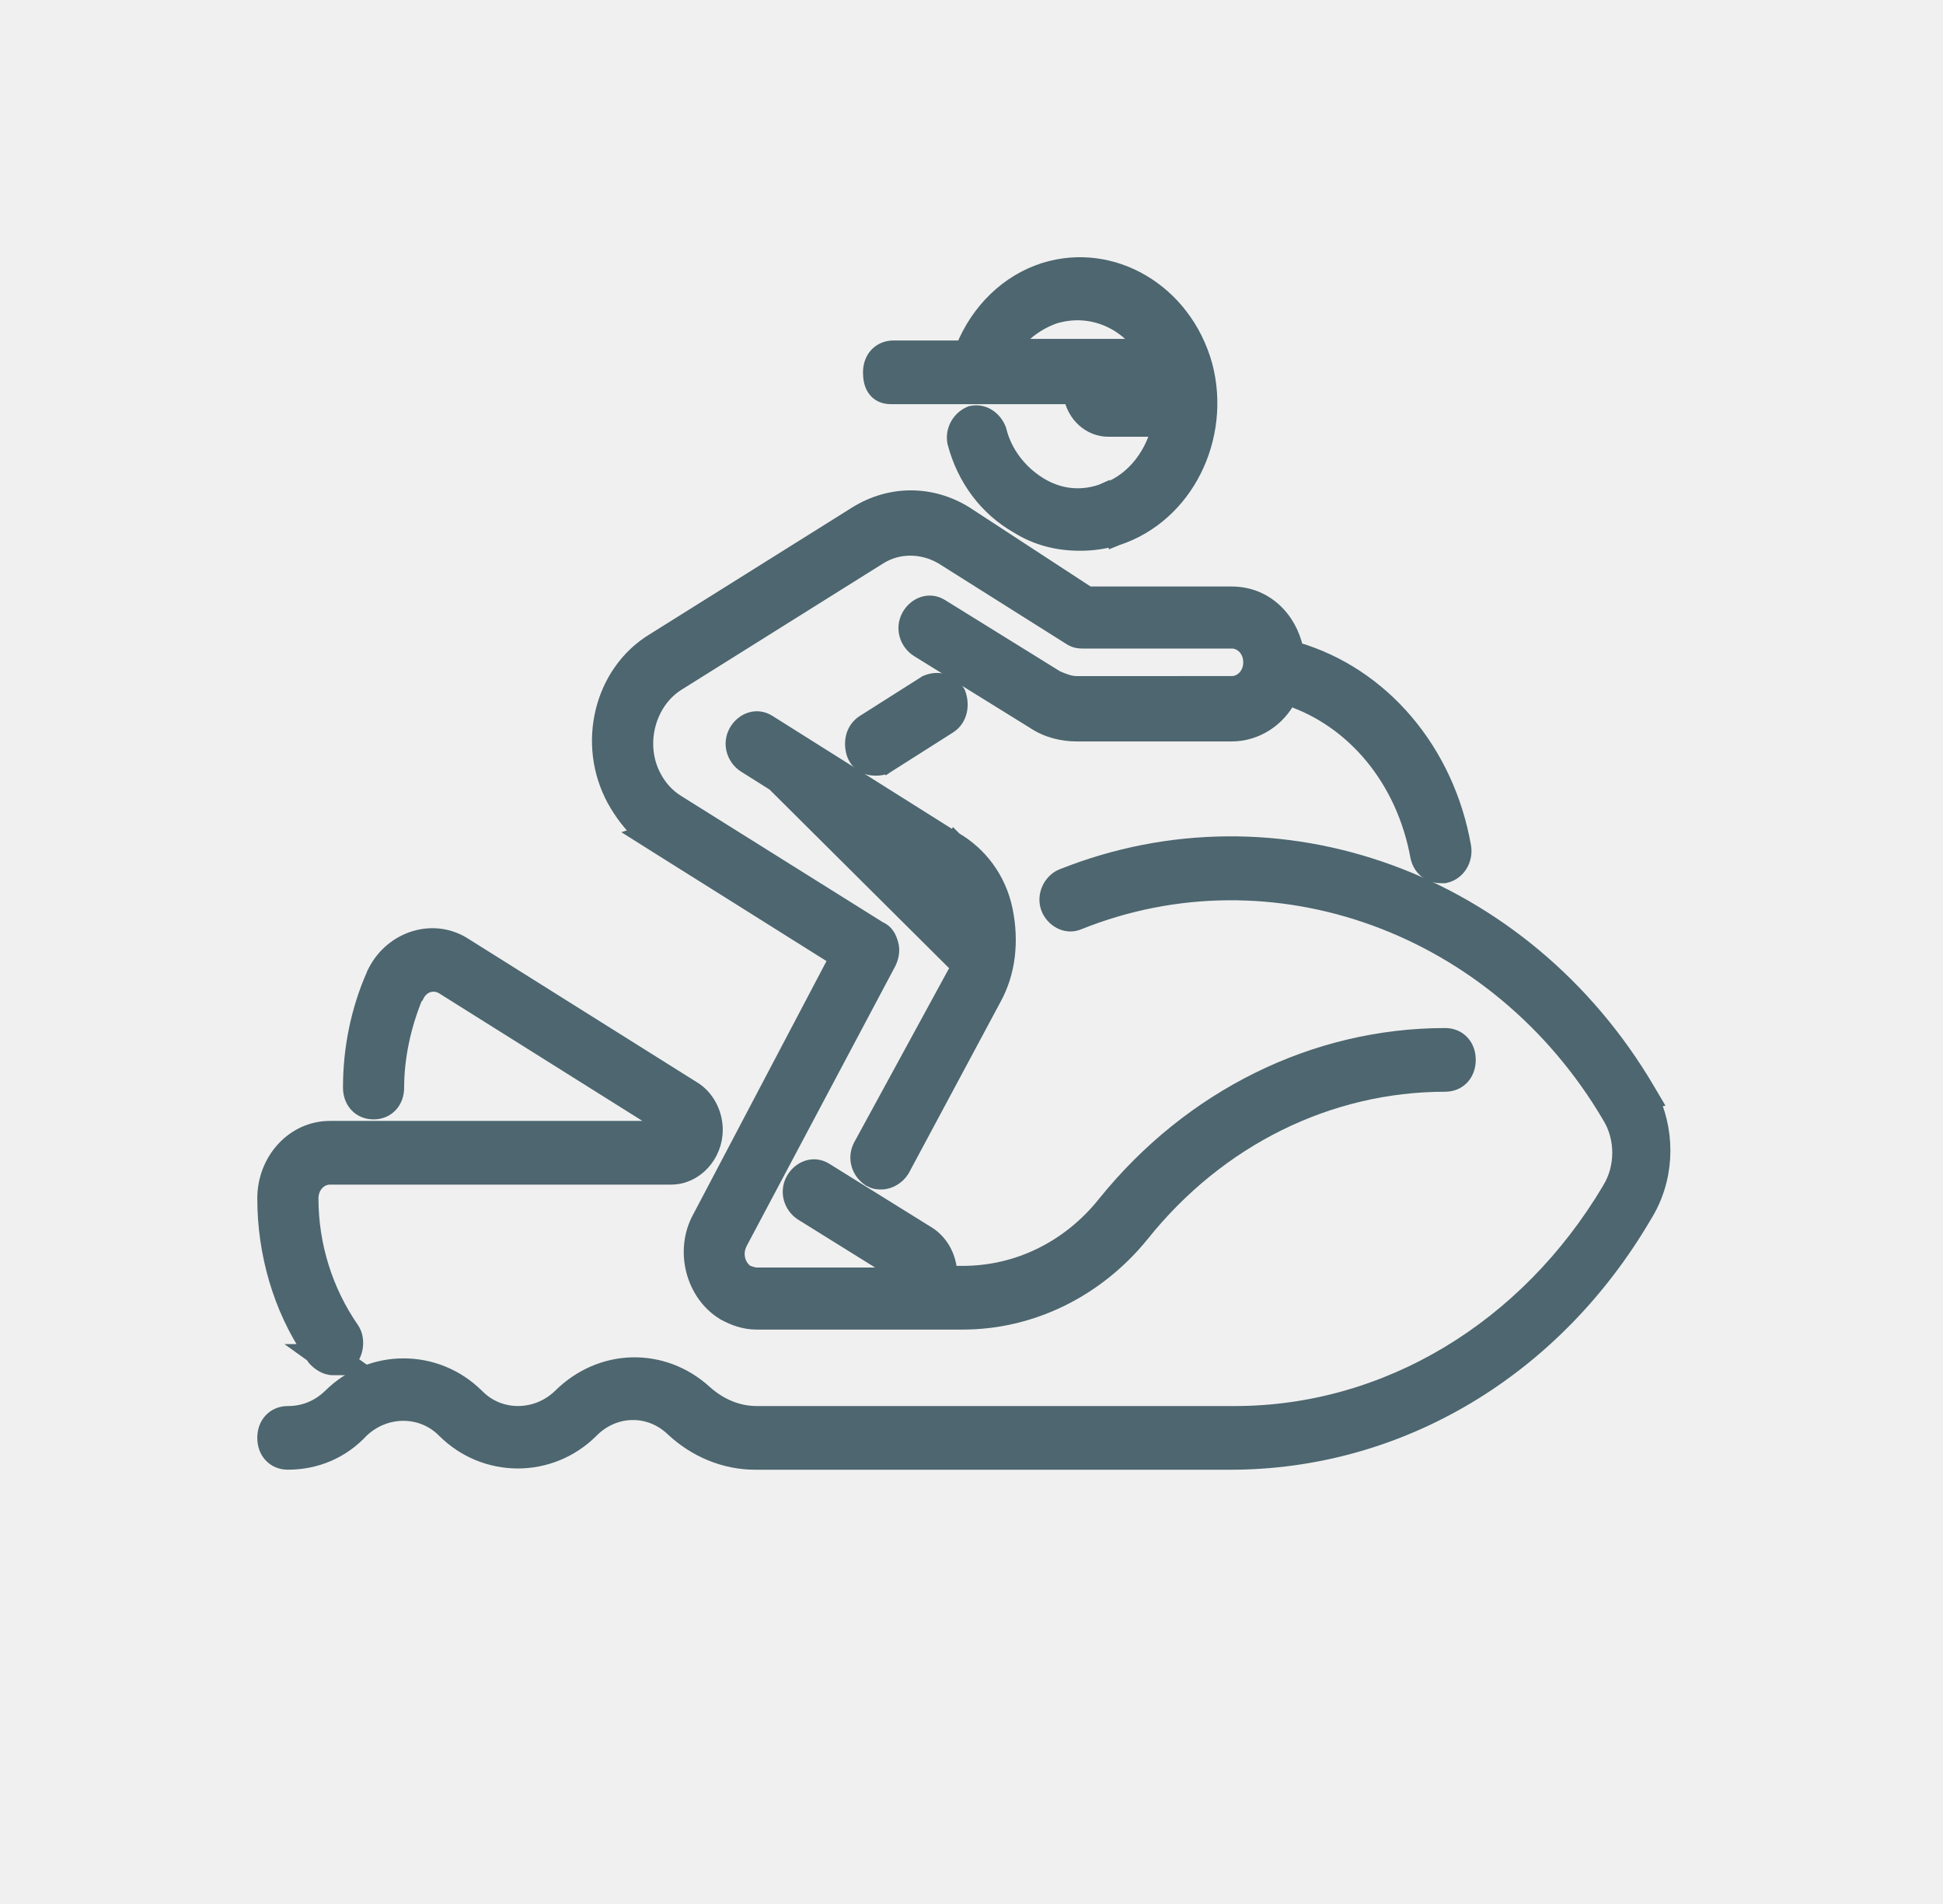
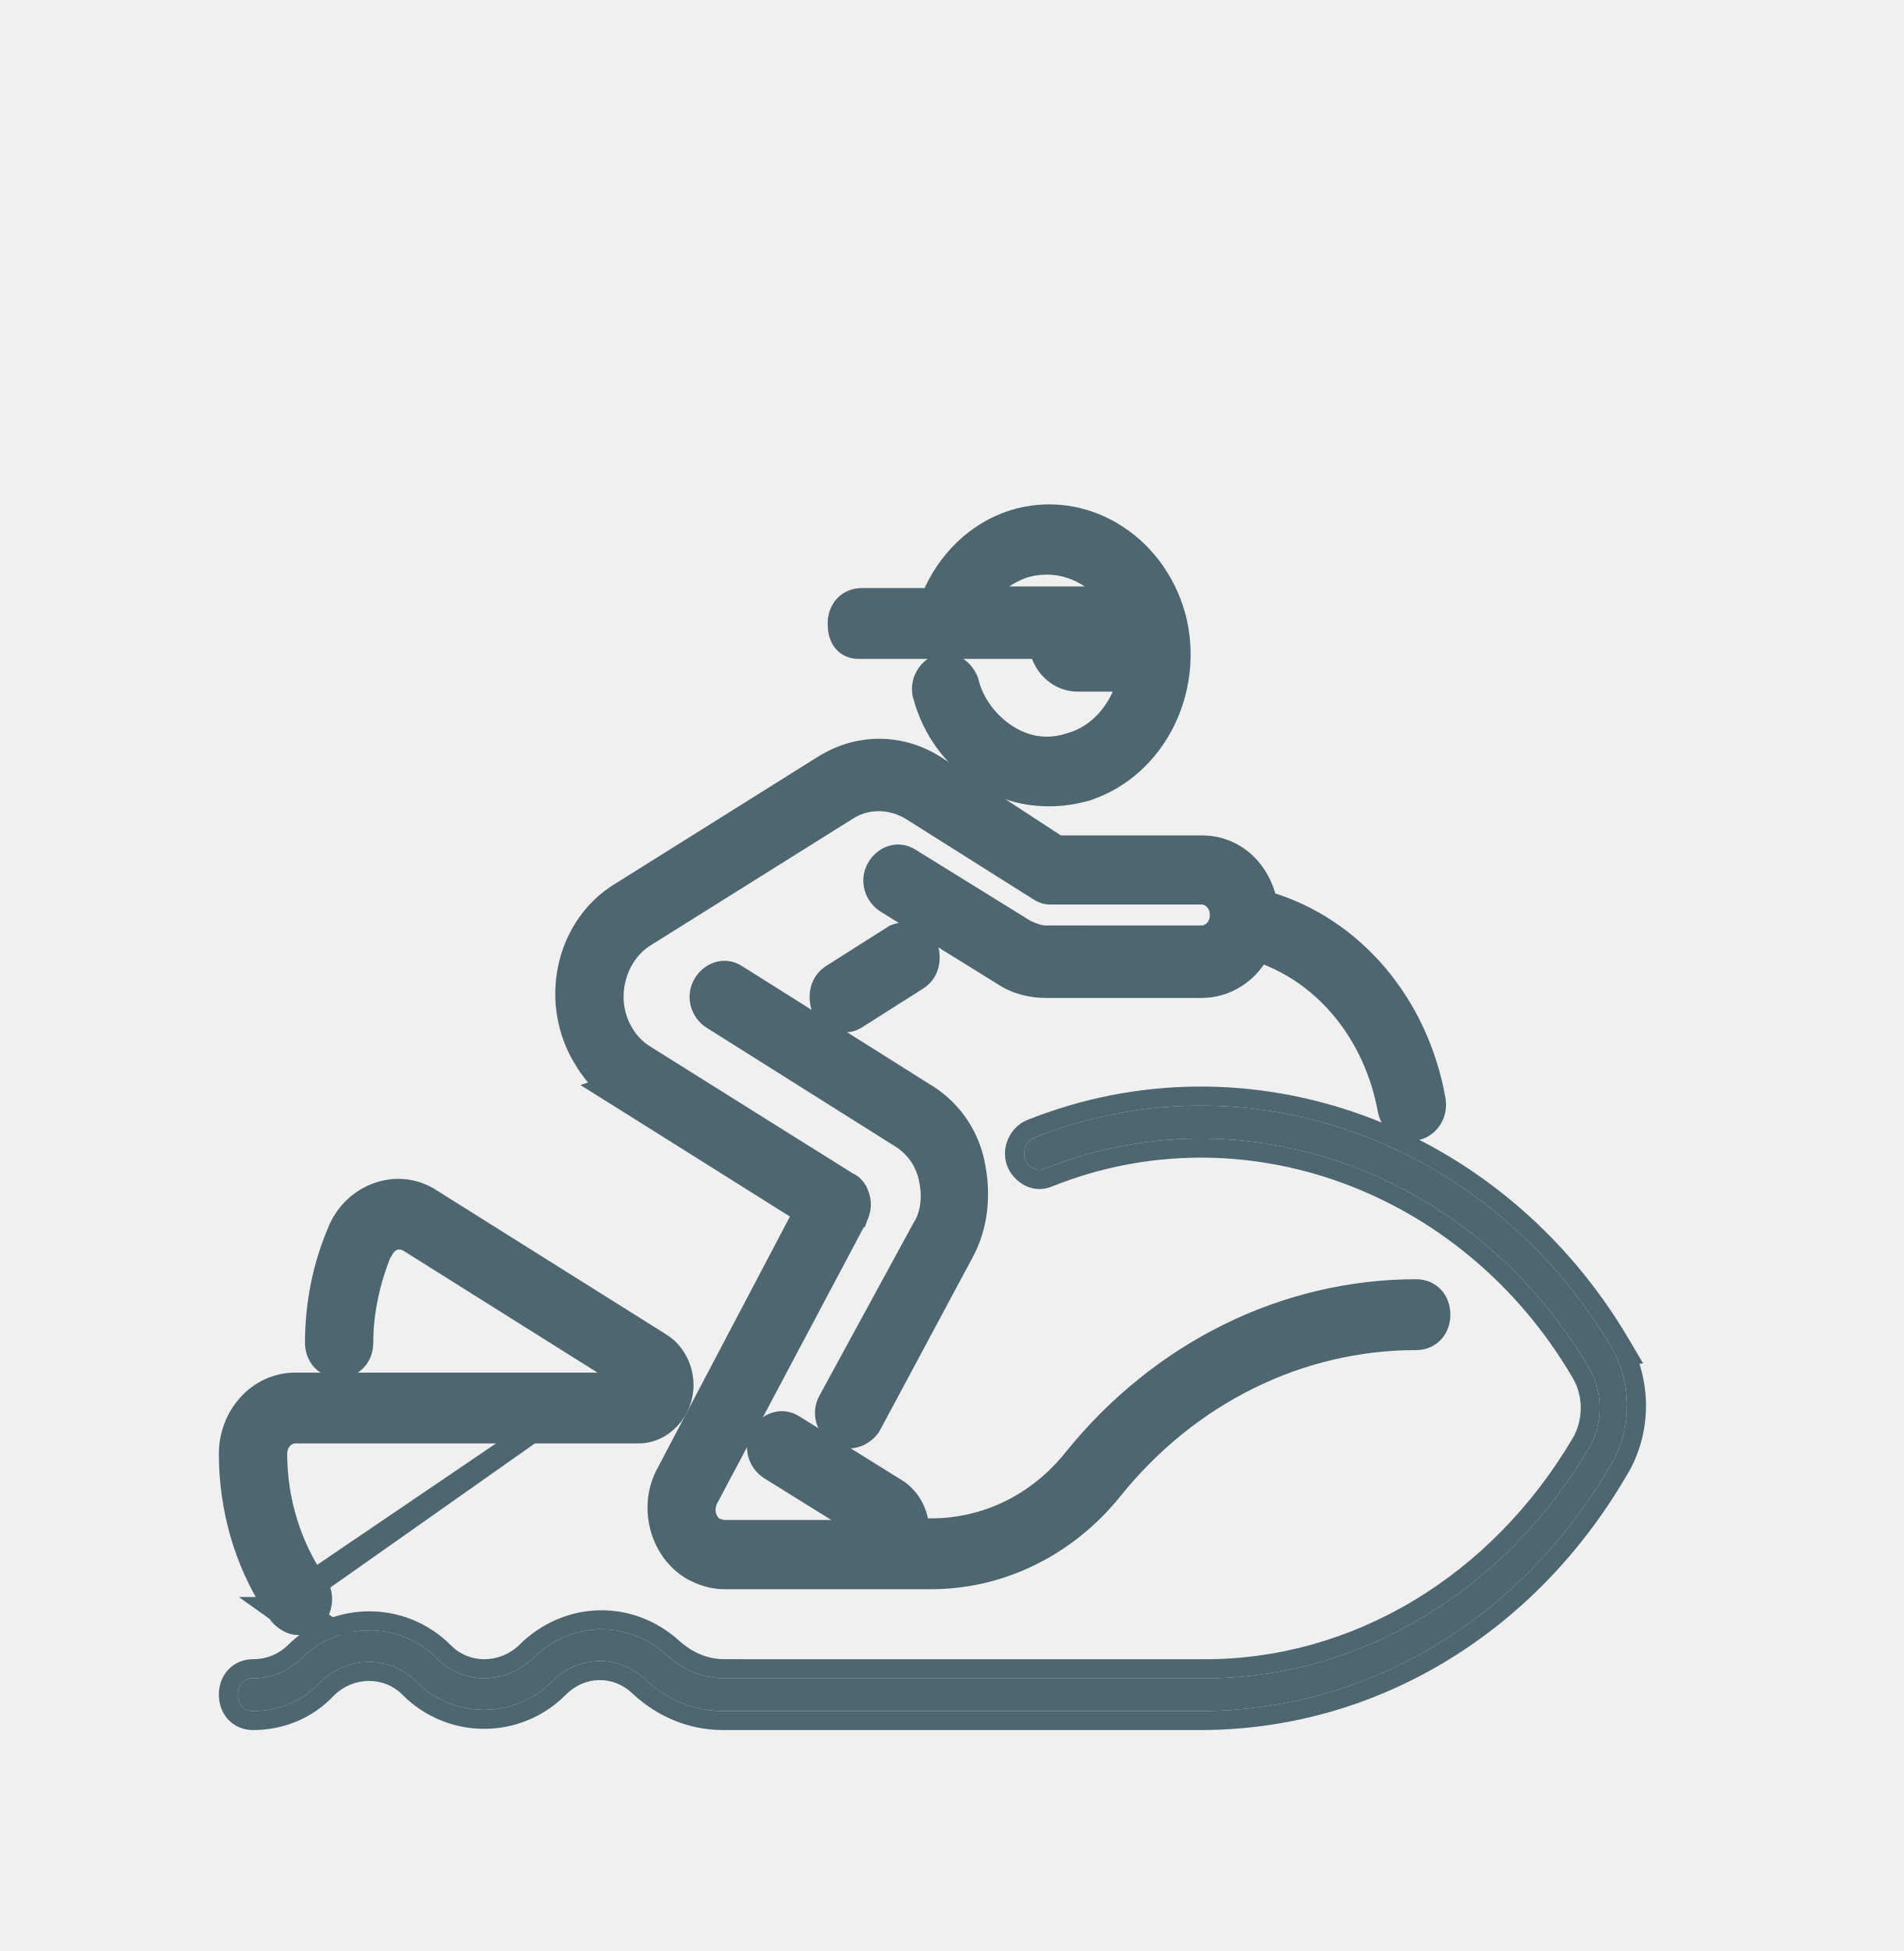
- <svg xmlns="http://www.w3.org/2000/svg" width="50" height="49" viewBox="0 0 50 49" fill="none">
-   <path d="M28.526 11.04H29.825C29.624 11.805 29.081 12.454 28.355 12.66L28.355 12.659L28.346 12.663C27.785 12.852 27.228 12.778 26.736 12.472C26.235 12.162 25.844 11.659 25.703 11.085L25.7 11.074L25.697 11.064C25.593 10.783 25.315 10.576 25.003 10.644L24.983 10.648L24.965 10.656C24.689 10.776 24.521 11.075 24.577 11.379L24.579 11.386L24.581 11.393C24.825 12.321 25.397 13.079 26.179 13.526C26.678 13.841 27.218 13.974 27.791 13.974C28.121 13.974 28.409 13.929 28.733 13.841L28.733 13.842L28.743 13.838C30.517 13.257 31.489 11.256 31.001 9.405L31.001 9.405L31 9.402C30.471 7.503 28.625 6.418 26.881 6.958L26.881 6.958L26.88 6.959C25.929 7.259 25.176 8.008 24.791 8.962H22.995C22.828 8.962 22.676 9.023 22.567 9.141C22.46 9.258 22.408 9.415 22.408 9.581L22.408 9.581C22.408 9.721 22.428 9.873 22.509 9.996C22.6 10.134 22.746 10.201 22.918 10.201H23.351L23.351 10.201H27.571C27.657 10.668 28.042 11.04 28.526 11.04ZM26.058 8.921C26.317 8.566 26.694 8.291 27.12 8.136C27.991 7.868 28.866 8.194 29.401 8.921H26.058Z" fill="#4D666F" stroke="#4D666F" stroke-width="0.4" />
-   <path d="M15.819 20.581C15.999 20.905 16.226 21.212 16.503 21.46L16.457 21.475L16.816 21.701L21.532 24.663L18.023 31.332C17.548 32.178 17.846 33.303 18.637 33.779L18.637 33.779L18.645 33.784C18.894 33.919 19.159 34.017 19.475 34.017H24.774C26.539 34.017 28.22 33.191 29.377 31.763L29.378 31.762C31.353 29.291 34.198 27.896 37.189 27.896C37.356 27.896 37.508 27.834 37.617 27.716C37.724 27.599 37.776 27.443 37.776 27.276C37.776 27.11 37.724 26.953 37.617 26.837C37.508 26.718 37.356 26.657 37.189 26.657C33.837 26.657 30.649 28.238 28.447 30.966L28.446 30.967C27.516 32.137 26.181 32.778 24.774 32.778H24.432C24.421 32.349 24.198 31.961 23.874 31.76L21.245 30.126C20.933 29.924 20.58 30.08 20.422 30.366L20.422 30.366C20.251 30.675 20.369 31.039 20.642 31.217L20.642 31.217L20.646 31.219L23.22 32.82H19.475C19.405 32.82 19.327 32.795 19.215 32.755C18.977 32.6 18.888 32.266 19.034 31.98C19.034 31.98 19.034 31.979 19.034 31.979L22.862 24.77L22.862 24.77L22.867 24.759C22.913 24.66 22.976 24.478 22.915 24.282C22.895 24.217 22.869 24.139 22.821 24.069C22.772 23.998 22.706 23.944 22.621 23.909L17.415 20.649L17.414 20.648C17.175 20.5 16.967 20.275 16.828 20.012L16.828 20.012L16.827 20.01C16.373 19.177 16.657 18.078 17.416 17.591L22.636 14.321C22.636 14.321 22.636 14.321 22.636 14.321C23.11 14.028 23.726 14.024 24.245 14.323L27.568 16.417L27.568 16.417L27.579 16.424C27.631 16.452 27.681 16.471 27.736 16.481C27.783 16.49 27.828 16.49 27.862 16.49L27.868 16.49H31.697C31.959 16.49 32.193 16.72 32.193 17.044C32.193 17.369 31.958 17.599 31.697 17.599H31.697L27.713 17.6C27.713 17.6 27.713 17.6 27.713 17.6C27.533 17.6 27.379 17.537 27.187 17.455L24.223 15.618C23.911 15.417 23.558 15.573 23.4 15.858L23.4 15.858C23.229 16.168 23.347 16.532 23.62 16.71L23.62 16.71L23.624 16.712L26.599 18.555C26.946 18.789 27.334 18.881 27.713 18.881H31.697C32.336 18.881 32.898 18.492 33.163 17.961C34.855 18.53 36.127 20.063 36.49 22.029C36.545 22.33 36.779 22.529 37.073 22.529H37.151H37.172L37.193 22.524C37.499 22.458 37.711 22.142 37.658 21.795L37.658 21.795L37.657 21.791C37.228 19.337 35.568 17.366 33.342 16.719C33.172 15.907 32.544 15.294 31.697 15.294H28.005L24.845 13.23L24.845 13.23L24.841 13.227C23.964 12.684 22.915 12.684 22.039 13.227L22.038 13.228L16.817 16.498C15.482 17.312 15.037 19.151 15.819 20.58L15.819 20.581Z" fill="#4D666F" stroke="#4D666F" stroke-width="0.4" />
-   <path d="M22.233 19.695C22.332 19.749 22.438 19.761 22.531 19.761C22.533 19.761 22.535 19.761 22.537 19.761C22.571 19.761 22.616 19.761 22.663 19.753C22.718 19.743 22.767 19.723 22.819 19.695L22.82 19.696L22.832 19.688L24.417 18.682L24.417 18.682L24.419 18.681C24.716 18.488 24.75 18.122 24.652 17.857L24.647 17.842L24.64 17.829C24.463 17.51 24.11 17.459 23.844 17.575L23.829 17.581L23.816 17.59L22.23 18.596L22.23 18.596L22.229 18.597C21.931 18.79 21.897 19.155 21.995 19.421L21.998 19.428L22.001 19.435C22.054 19.55 22.129 19.639 22.233 19.695Z" fill="#4D666F" stroke="#4D666F" stroke-width="0.4" />
-   <path d="M24.465 21.783L19.669 18.764C19.475 18.639 19.243 18.723 19.127 18.932C19.011 19.142 19.089 19.393 19.282 19.519L25.393 25.599C25.741 24.97 25.818 24.215 25.664 23.46C25.509 22.706 25.045 22.119 24.465 21.783ZM24.465 21.783L24.565 21.61C24.566 21.611 24.567 21.611 24.568 21.612M24.465 21.783L24.571 21.614L24.568 21.612M24.568 21.612L19.776 18.596C19.464 18.394 19.111 18.549 18.952 18.835L18.952 18.835C18.781 19.145 18.9 19.509 19.173 19.687L19.173 19.687L19.175 19.688L23.971 22.707L23.971 22.707L23.976 22.71C24.354 22.933 24.63 23.306 24.734 23.757L24.734 23.757C24.842 24.225 24.8 24.71 24.567 25.071L24.563 25.078L24.56 25.084L22.162 29.485C22.162 29.486 22.162 29.486 22.162 29.486C21.991 29.796 22.11 30.159 22.383 30.337L22.39 30.341L22.397 30.345C22.449 30.373 22.498 30.393 22.553 30.403C22.6 30.411 22.645 30.411 22.679 30.411L22.685 30.411C22.788 30.411 22.89 30.376 22.975 30.326C23.061 30.276 23.145 30.201 23.204 30.106L23.204 30.106L23.21 30.096L25.568 25.694C25.943 25.017 26.022 24.212 25.86 23.42L25.86 23.42C25.693 22.608 25.194 21.975 24.568 21.612Z" fill="#4D666F" stroke="#4D666F" stroke-width="0.4" />
-   <path d="M26.985 23.362C27.092 23.652 27.43 23.867 27.752 23.729C32.758 21.716 38.534 23.809 41.426 28.72L41.426 28.72L41.428 28.723C41.776 29.288 41.776 30.045 41.428 30.61L41.427 30.613C39.293 34.206 35.681 36.385 31.775 36.385L19.475 36.385C18.989 36.385 18.532 36.197 18.139 35.849C17.054 34.855 15.464 34.901 14.423 35.938C13.802 36.536 12.845 36.53 12.269 35.941L12.267 35.94C11.223 34.898 9.551 34.898 8.505 35.938C8.195 36.237 7.82 36.385 7.408 36.385C7.241 36.385 7.089 36.446 6.98 36.564C6.872 36.681 6.821 36.837 6.821 37.004C6.821 37.17 6.872 37.327 6.98 37.444C7.089 37.562 7.241 37.623 7.408 37.623C8.116 37.623 8.787 37.352 9.291 36.809C9.912 36.214 10.866 36.221 11.442 36.809L11.444 36.81C12.489 37.852 14.162 37.852 15.207 36.81L15.208 36.809C15.792 36.214 16.71 36.179 17.325 36.771L17.325 36.771L17.327 36.773C17.903 37.308 18.647 37.624 19.436 37.624H31.658C36.026 37.624 39.995 35.234 42.31 31.28C42.878 30.375 42.924 29.248 42.514 28.31L42.538 28.306L42.39 28.055C39.211 22.651 32.882 20.342 27.33 22.562L27.33 22.562L27.325 22.564C27.037 22.689 26.869 23.05 26.985 23.362Z" fill="#4D666F" stroke="#4D666F" stroke-width="0.4" />
-   <path d="M6.821 30.84C6.821 32.243 7.222 33.648 7.993 34.791H7.942L8.041 34.862C8.059 34.888 8.078 34.914 8.097 34.94L8.104 34.95L8.112 34.959C8.2 35.055 8.366 35.191 8.568 35.191H9.194L8.965 35.028C9.068 34.926 9.122 34.786 9.139 34.656C9.158 34.51 9.136 34.342 9.042 34.207C8.369 33.234 7.995 32.057 7.995 30.84C7.995 30.516 8.23 30.286 8.491 30.286H17.27C17.899 30.286 18.399 29.719 18.399 29.079C18.399 28.637 18.173 28.235 17.841 28.029C17.84 28.029 17.84 28.029 17.84 28.029L11.964 24.341C11.158 23.808 10.101 24.157 9.667 25.005L9.645 25.047V25.06L9.636 25.069L9.623 25.099C9.224 26.006 9.026 26.998 9.026 27.989C9.026 28.155 9.078 28.312 9.185 28.428C9.294 28.547 9.446 28.608 9.613 28.608C9.779 28.608 9.931 28.547 10.04 28.429C10.148 28.312 10.2 28.156 10.2 27.989C10.2 27.192 10.381 26.392 10.674 25.666L10.688 25.651L10.707 25.631L10.719 25.606C10.862 25.328 11.16 25.247 11.403 25.392L17.226 29.047H8.491C7.553 29.047 6.821 29.865 6.821 30.84Z" fill="#4D666F" stroke="#4D666F" stroke-width="0.4" />
+ <svg xmlns="http://www.w3.org/2000/svg" width="40" height="41" viewBox="0 0 40 41" fill="none">
+   <path d="M22.653 14.335H23.672C23.501 14.934 23.07 15.434 22.503 15.595L22.503 15.595L22.493 15.598C22.044 15.75 21.598 15.69 21.202 15.445C20.798 15.195 20.484 14.789 20.37 14.328L20.368 14.317L20.364 14.307C20.274 14.064 20.031 13.879 19.753 13.94L19.734 13.944L19.716 13.952C19.474 14.056 19.327 14.318 19.376 14.584L19.378 14.592L19.38 14.599C19.582 15.369 20.058 15.999 20.708 16.372C21.124 16.634 21.573 16.744 22.049 16.744C22.324 16.744 22.564 16.707 22.832 16.634L22.832 16.634L22.842 16.631C24.319 16.147 25.124 14.485 24.719 12.948L24.719 12.948L24.718 12.945C24.279 11.37 22.745 10.465 21.292 10.915L21.292 10.915L21.291 10.915C20.506 11.164 19.885 11.777 19.563 12.558H18.113C17.967 12.558 17.832 12.612 17.735 12.717C17.64 12.821 17.595 12.958 17.595 13.102L17.595 13.103C17.595 13.219 17.612 13.353 17.684 13.462C17.766 13.588 17.898 13.647 18.049 13.647H18.482L18.482 13.647H21.839C21.924 14.031 22.246 14.335 22.653 14.335ZM20.699 12.524C20.905 12.267 21.19 12.066 21.51 11.95C22.185 11.743 22.865 11.979 23.299 12.524H20.699Z" fill="#4D666F" stroke="#4D666F" stroke-width="0.4" />
+   <path d="M12.191 22.148C12.33 22.4 12.504 22.639 12.715 22.838L12.662 22.856L13.022 23.081L16.865 25.495L14 30.939C13.601 31.65 13.851 32.595 14.517 32.996L14.517 32.996L14.525 33.001C14.732 33.113 14.956 33.197 15.223 33.197H19.573C21.034 33.197 22.423 32.513 23.379 31.333L23.38 31.332C24.995 29.312 27.32 28.172 29.764 28.172C29.91 28.172 30.044 28.118 30.141 28.013C30.237 27.909 30.282 27.772 30.282 27.627C30.282 27.483 30.237 27.346 30.142 27.242C30.045 27.137 29.91 27.083 29.764 27.083C27.001 27.083 24.374 28.387 22.56 30.634L22.559 30.635C21.803 31.587 20.717 32.108 19.573 32.108H19.327C19.307 31.758 19.121 31.444 18.853 31.278C18.853 31.278 18.853 31.278 18.853 31.278C18.853 31.278 18.853 31.278 18.853 31.278L16.696 29.936C16.418 29.757 16.107 29.898 15.969 30.146L15.969 30.146C15.819 30.418 15.924 30.737 16.162 30.892L16.162 30.892L16.166 30.895L18.172 32.142H15.223C15.173 32.142 15.117 32.125 15.026 32.093C14.85 31.975 14.782 31.724 14.893 31.505L18.035 25.587L18.036 25.587L18.04 25.576C18.079 25.492 18.135 25.333 18.081 25.159C18.065 25.105 18.042 25.036 17.999 24.974C17.956 24.911 17.897 24.863 17.822 24.832L13.552 22.157L13.551 22.156C13.36 22.038 13.194 21.859 13.083 21.648L13.083 21.648L13.081 21.645C12.717 20.978 12.945 20.097 13.552 19.707L17.837 17.024C17.837 17.024 17.837 17.024 17.837 17.023C18.214 16.79 18.705 16.786 19.12 17.025L21.847 18.744L21.847 18.744L21.859 18.751C21.904 18.775 21.948 18.793 21.998 18.802C22.04 18.809 22.08 18.809 22.108 18.809C22.109 18.809 22.111 18.809 22.113 18.809H25.256C25.448 18.809 25.627 18.979 25.627 19.228C25.627 19.478 25.448 19.648 25.256 19.648H25.256L21.986 19.649C21.986 19.649 21.986 19.649 21.986 19.649C21.847 19.649 21.727 19.601 21.571 19.533L19.14 18.028C18.862 17.849 18.551 17.989 18.414 18.237L18.414 18.238C18.263 18.509 18.368 18.828 18.607 18.984L18.607 18.984L18.61 18.986L21.052 20.498C21.343 20.695 21.669 20.772 21.986 20.772H25.256C25.784 20.772 26.248 20.458 26.477 20.025C27.837 20.495 28.861 21.735 29.155 23.327C29.203 23.59 29.41 23.766 29.669 23.766H29.733H29.754L29.775 23.762C30.046 23.703 30.23 23.424 30.184 23.123L30.184 23.123L30.184 23.119C29.83 21.099 28.468 19.475 26.637 18.933C26.488 18.263 25.963 17.756 25.256 17.756H22.236L19.651 16.067L19.651 16.067L19.647 16.065C18.915 15.612 18.04 15.612 17.309 16.065L17.308 16.065L13.023 18.749C11.91 19.429 11.54 20.96 12.191 22.148L12.191 22.148L12.191 22.148Z" fill="#4D666F" stroke="#4D666F" stroke-width="0.4" />
+   <path d="M17.731 21.494V21.494C17.733 21.494 17.735 21.494 17.737 21.494C17.764 21.494 17.804 21.494 17.846 21.487C17.896 21.478 17.94 21.46 17.985 21.436L17.985 21.436L17.997 21.429L19.299 20.603L19.299 20.603L19.301 20.602C19.563 20.431 19.591 20.111 19.506 19.883L19.501 19.869L19.494 19.855C19.338 19.574 19.026 19.531 18.795 19.631L18.78 19.637L18.767 19.646L17.465 20.472L17.465 20.472L17.464 20.473C17.201 20.644 17.174 20.964 17.258 21.192L17.261 21.199L17.264 21.206C17.31 21.306 17.376 21.386 17.47 21.436C17.559 21.484 17.652 21.494 17.731 21.494Z" fill="#4D666F" stroke="#4D666F" stroke-width="0.4" />
+   <path d="M17.591 30.17L17.598 30.174L17.605 30.178C17.65 30.203 17.694 30.22 17.744 30.229C17.786 30.237 17.826 30.237 17.853 30.237C17.855 30.237 17.857 30.237 17.859 30.237C17.95 30.237 18.041 30.205 18.114 30.162C18.189 30.118 18.263 30.053 18.315 29.969L18.315 29.969L18.32 29.959L20.256 26.346C20.569 25.781 20.634 25.112 20.499 24.455L20.499 24.455C20.361 23.779 19.944 23.25 19.422 22.948L15.49 20.472C15.212 20.292 14.9 20.433 14.763 20.681L14.763 20.681C14.612 20.953 14.717 21.272 14.956 21.428L14.956 21.428L14.958 21.429L18.895 23.907L18.895 23.907L18.9 23.91C19.201 24.088 19.422 24.387 19.505 24.747L19.505 24.747C19.592 25.125 19.558 25.512 19.373 25.798L19.369 25.804L19.366 25.811L17.398 29.424C17.398 29.424 17.398 29.424 17.398 29.424C17.248 29.696 17.352 30.015 17.591 30.17Z" fill="#4D666F" stroke="#4D666F" stroke-width="0.4" />
+   <mask id="path-5-outside-1_332_1416" maskUnits="userSpaceOnUse" x="4" y="22.234" width="31" height="15" fill="black">
+     <rect fill="white" x="4" y="22.234" width="31" height="15" />
+     <path d="M33.892 28.35C31.32 23.979 26.209 22.121 21.732 23.91C21.573 23.979 21.478 24.186 21.542 24.358C21.605 24.53 21.796 24.633 21.954 24.564C26.145 22.878 30.971 24.633 33.384 28.729C33.701 29.245 33.701 29.934 33.384 30.45C31.606 33.445 28.59 35.269 25.32 35.269L15.223 35.269C14.779 35.269 14.366 35.096 14.017 34.787C13.191 34.029 11.985 34.064 11.191 34.855C10.62 35.406 9.731 35.406 9.191 34.855C8.397 34.064 7.127 34.064 6.334 34.855C6.048 35.131 5.699 35.269 5.318 35.269C5.127 35.269 5 35.406 5 35.613C5 35.819 5.127 35.957 5.318 35.957C5.857 35.957 6.365 35.751 6.746 35.338C7.318 34.787 8.207 34.787 8.746 35.338C9.54 36.129 10.81 36.129 11.604 35.338C12.143 34.787 13.001 34.753 13.572 35.303C14.016 35.716 14.588 35.957 15.191 35.957H25.224C28.748 35.957 31.954 34.03 33.827 30.829C34.304 30.071 34.304 29.108 33.891 28.351L33.892 28.35Z" />
+   </mask>
+   <path d="M33.892 28.35C31.32 23.979 26.209 22.121 21.732 23.91C21.573 23.979 21.478 24.186 21.542 24.358C21.605 24.53 21.796 24.633 21.954 24.564C26.145 22.878 30.971 24.633 33.384 28.729C33.701 29.245 33.701 29.934 33.384 30.45C31.606 33.445 28.59 35.269 25.32 35.269L15.223 35.269C14.779 35.269 14.366 35.096 14.017 34.787C13.191 34.029 11.985 34.064 11.191 34.855C10.62 35.406 9.731 35.406 9.191 34.855C8.397 34.064 7.127 34.064 6.334 34.855C6.048 35.131 5.699 35.269 5.318 35.269C5.127 35.269 5 35.406 5 35.613C5 35.819 5.127 35.957 5.318 35.957C5.857 35.957 6.365 35.751 6.746 35.338C7.318 34.787 8.207 34.787 8.746 35.338C9.54 36.129 10.81 36.129 11.604 35.338C12.143 34.787 13.001 34.753 13.572 35.303C14.016 35.716 14.588 35.957 15.191 35.957H25.224C28.748 35.957 31.954 34.03 33.827 30.829C34.304 30.071 34.304 29.108 33.891 28.351L33.892 28.35Z" fill="#4D666F" />
+   <path d="M33.892 28.35L33.957 28.745L34.532 28.65L34.236 28.148L33.892 28.35ZM21.732 23.91L21.583 23.539L21.573 23.544L21.732 23.91ZM21.954 24.564L21.805 24.193L21.795 24.198L21.954 24.564ZM33.384 28.729L33.039 28.932L33.043 28.939L33.384 28.729ZM33.384 30.45L33.043 30.241L33.04 30.246L33.384 30.45ZM25.32 35.269L25.32 35.669H25.32V35.269ZM15.223 35.269L15.223 34.868H15.223V35.269ZM14.017 34.787L13.746 35.081L13.751 35.086L14.017 34.787ZM11.191 34.855L11.469 35.144L11.474 35.139L11.191 34.855ZM9.191 34.855L9.477 34.576L9.473 34.572L9.191 34.855ZM6.334 34.855L6.611 35.144L6.616 35.139L6.334 34.855ZM6.746 35.338L6.469 35.05L6.46 35.058L6.452 35.066L6.746 35.338ZM8.746 35.338L8.461 35.618L8.464 35.621L8.746 35.338ZM11.604 35.338L11.886 35.621L11.889 35.618L11.604 35.338ZM13.572 35.303L13.294 35.591L13.3 35.596L13.572 35.303ZM33.827 30.829L33.489 30.616L33.482 30.627L33.827 30.829ZM33.891 28.351L33.826 27.956L33.27 28.048L33.54 28.542L33.891 28.351ZM34.236 28.148C31.572 23.619 26.257 21.671 21.584 23.539L21.881 24.282C26.16 22.571 31.068 24.34 33.547 28.553L34.236 28.148ZM21.573 23.544C21.225 23.695 21.027 24.12 21.166 24.497L21.917 24.22C21.921 24.232 21.922 24.242 21.922 24.247C21.921 24.253 21.92 24.255 21.92 24.256C21.92 24.256 21.919 24.258 21.916 24.261C21.913 24.265 21.905 24.271 21.891 24.277L21.573 23.544ZM21.166 24.497C21.29 24.831 21.696 25.113 22.114 24.931L21.795 24.198C21.843 24.177 21.881 24.189 21.895 24.196C21.907 24.202 21.913 24.21 21.917 24.22L21.166 24.497ZM22.104 24.936C26.097 23.328 30.719 24.994 33.039 28.932L33.728 28.526C31.223 24.273 26.193 22.427 21.805 24.193L22.104 24.936ZM33.043 28.939C33.282 29.326 33.282 29.853 33.043 30.241L33.724 30.66C34.121 30.015 34.121 29.164 33.724 28.52L33.043 28.939ZM33.04 30.246C31.327 33.131 28.435 34.869 25.32 34.869V35.669C28.744 35.669 31.885 33.758 33.728 30.654L33.04 30.246ZM25.32 34.869L15.223 34.868L15.223 35.669L25.32 35.669L25.32 34.869ZM15.223 34.868C14.888 34.868 14.567 34.74 14.282 34.487L13.751 35.086C14.164 35.452 14.669 35.669 15.223 35.669V34.868ZM14.287 34.492C13.301 33.588 11.851 33.632 10.909 34.572L11.474 35.139C12.118 34.496 13.081 34.471 13.746 35.081L14.287 34.492ZM10.914 34.568C10.492 34.973 9.855 34.962 9.477 34.576L8.905 35.136C9.606 35.851 10.747 35.839 11.469 35.144L10.914 34.568ZM9.473 34.572C8.523 33.625 7.001 33.625 6.051 34.572L6.616 35.139C7.254 34.503 8.271 34.503 8.908 35.139L9.473 34.572ZM6.056 34.568C5.845 34.771 5.595 34.868 5.318 34.868V35.669C5.802 35.669 6.251 35.491 6.611 35.144L6.056 34.568ZM5.318 34.868C5.121 34.868 4.932 34.942 4.793 35.092C4.658 35.239 4.6 35.428 4.6 35.613H5.4C5.4 35.591 5.406 35.608 5.381 35.634C5.37 35.647 5.356 35.657 5.341 35.662C5.328 35.668 5.318 35.669 5.318 35.669V34.868ZM4.6 35.613C4.6 35.798 4.658 35.987 4.793 36.133C4.931 36.283 5.121 36.357 5.318 36.357V35.557C5.318 35.557 5.328 35.557 5.341 35.563C5.356 35.569 5.37 35.579 5.381 35.591C5.406 35.618 5.4 35.634 5.4 35.613H4.6ZM5.318 36.357C5.963 36.357 6.58 36.108 7.04 35.609L6.452 35.066C6.151 35.393 5.751 35.557 5.318 35.557V36.357ZM7.024 35.626C7.445 35.22 8.082 35.231 8.461 35.618L9.032 35.058C8.331 34.343 7.19 34.354 6.469 35.05L7.024 35.626ZM8.464 35.621C9.414 36.568 10.936 36.568 11.886 35.621L11.321 35.054C10.684 35.69 9.666 35.69 9.029 35.054L8.464 35.621ZM11.889 35.618C12.281 35.218 12.886 35.198 13.294 35.591L13.85 35.015C13.115 34.307 12.006 34.355 11.318 35.058L11.889 35.618ZM13.3 35.596C13.812 36.073 14.479 36.357 15.191 36.357V35.557C14.697 35.557 14.22 35.36 13.844 35.01L13.3 35.596ZM15.191 36.357H25.224V35.557H15.191V36.357ZM25.224 36.357C28.9 36.357 32.233 34.345 34.172 31.031L33.482 30.627C31.675 33.715 28.595 35.557 25.224 35.557V36.357ZM34.166 31.042C34.724 30.155 34.721 29.036 34.242 28.159L33.54 28.542C33.887 29.179 33.884 29.988 33.489 30.616L34.166 31.042ZM33.956 28.745L33.957 28.745L33.826 27.956L33.826 27.956L33.956 28.745Z" fill="#4D666F" mask="url(#path-5-outside-1_332_1416)" />
+   <path d="M5.731 33.761H5.645L5.812 33.88C5.826 33.9 5.84 33.919 5.854 33.939L5.861 33.949L5.87 33.958C5.944 34.039 6.089 34.161 6.271 34.161H6.896L6.65 33.985C6.722 33.898 6.761 33.789 6.774 33.69C6.791 33.564 6.772 33.416 6.689 33.296L5.731 33.761ZM5.731 33.761C5.118 32.826 4.8 31.688 4.8 30.553C4.8 29.735 5.415 29.045 6.207 29.045H13.252L8.579 26.111C8.398 26.003 8.176 26.062 8.068 26.273L8.055 26.297L8.037 26.317L8.03 26.325C7.792 26.916 7.645 27.566 7.645 28.212C7.645 28.357 7.601 28.494 7.505 28.598C7.408 28.703 7.274 28.757 7.128 28.757C6.982 28.757 6.847 28.703 6.751 28.598C6.655 28.494 6.61 28.357 6.61 28.212C6.61 27.395 6.774 26.575 7.103 25.826L7.117 25.796L7.118 25.794V25.789L7.14 25.746C7.505 25.034 8.395 24.737 9.077 25.188L13.9 28.215C13.9 28.215 13.901 28.215 13.901 28.215M5.731 33.761L13.901 28.215M13.901 28.215C14.184 28.391 14.376 28.733 14.376 29.108C14.376 29.65 13.952 30.134 13.414 30.134H6.207C6.015 30.134 5.836 30.304 5.836 30.553C5.836 31.545 6.14 32.503 6.689 33.296L13.901 28.215Z" fill="#4D666F" stroke="#4D666F" stroke-width="0.4" />
</svg>
